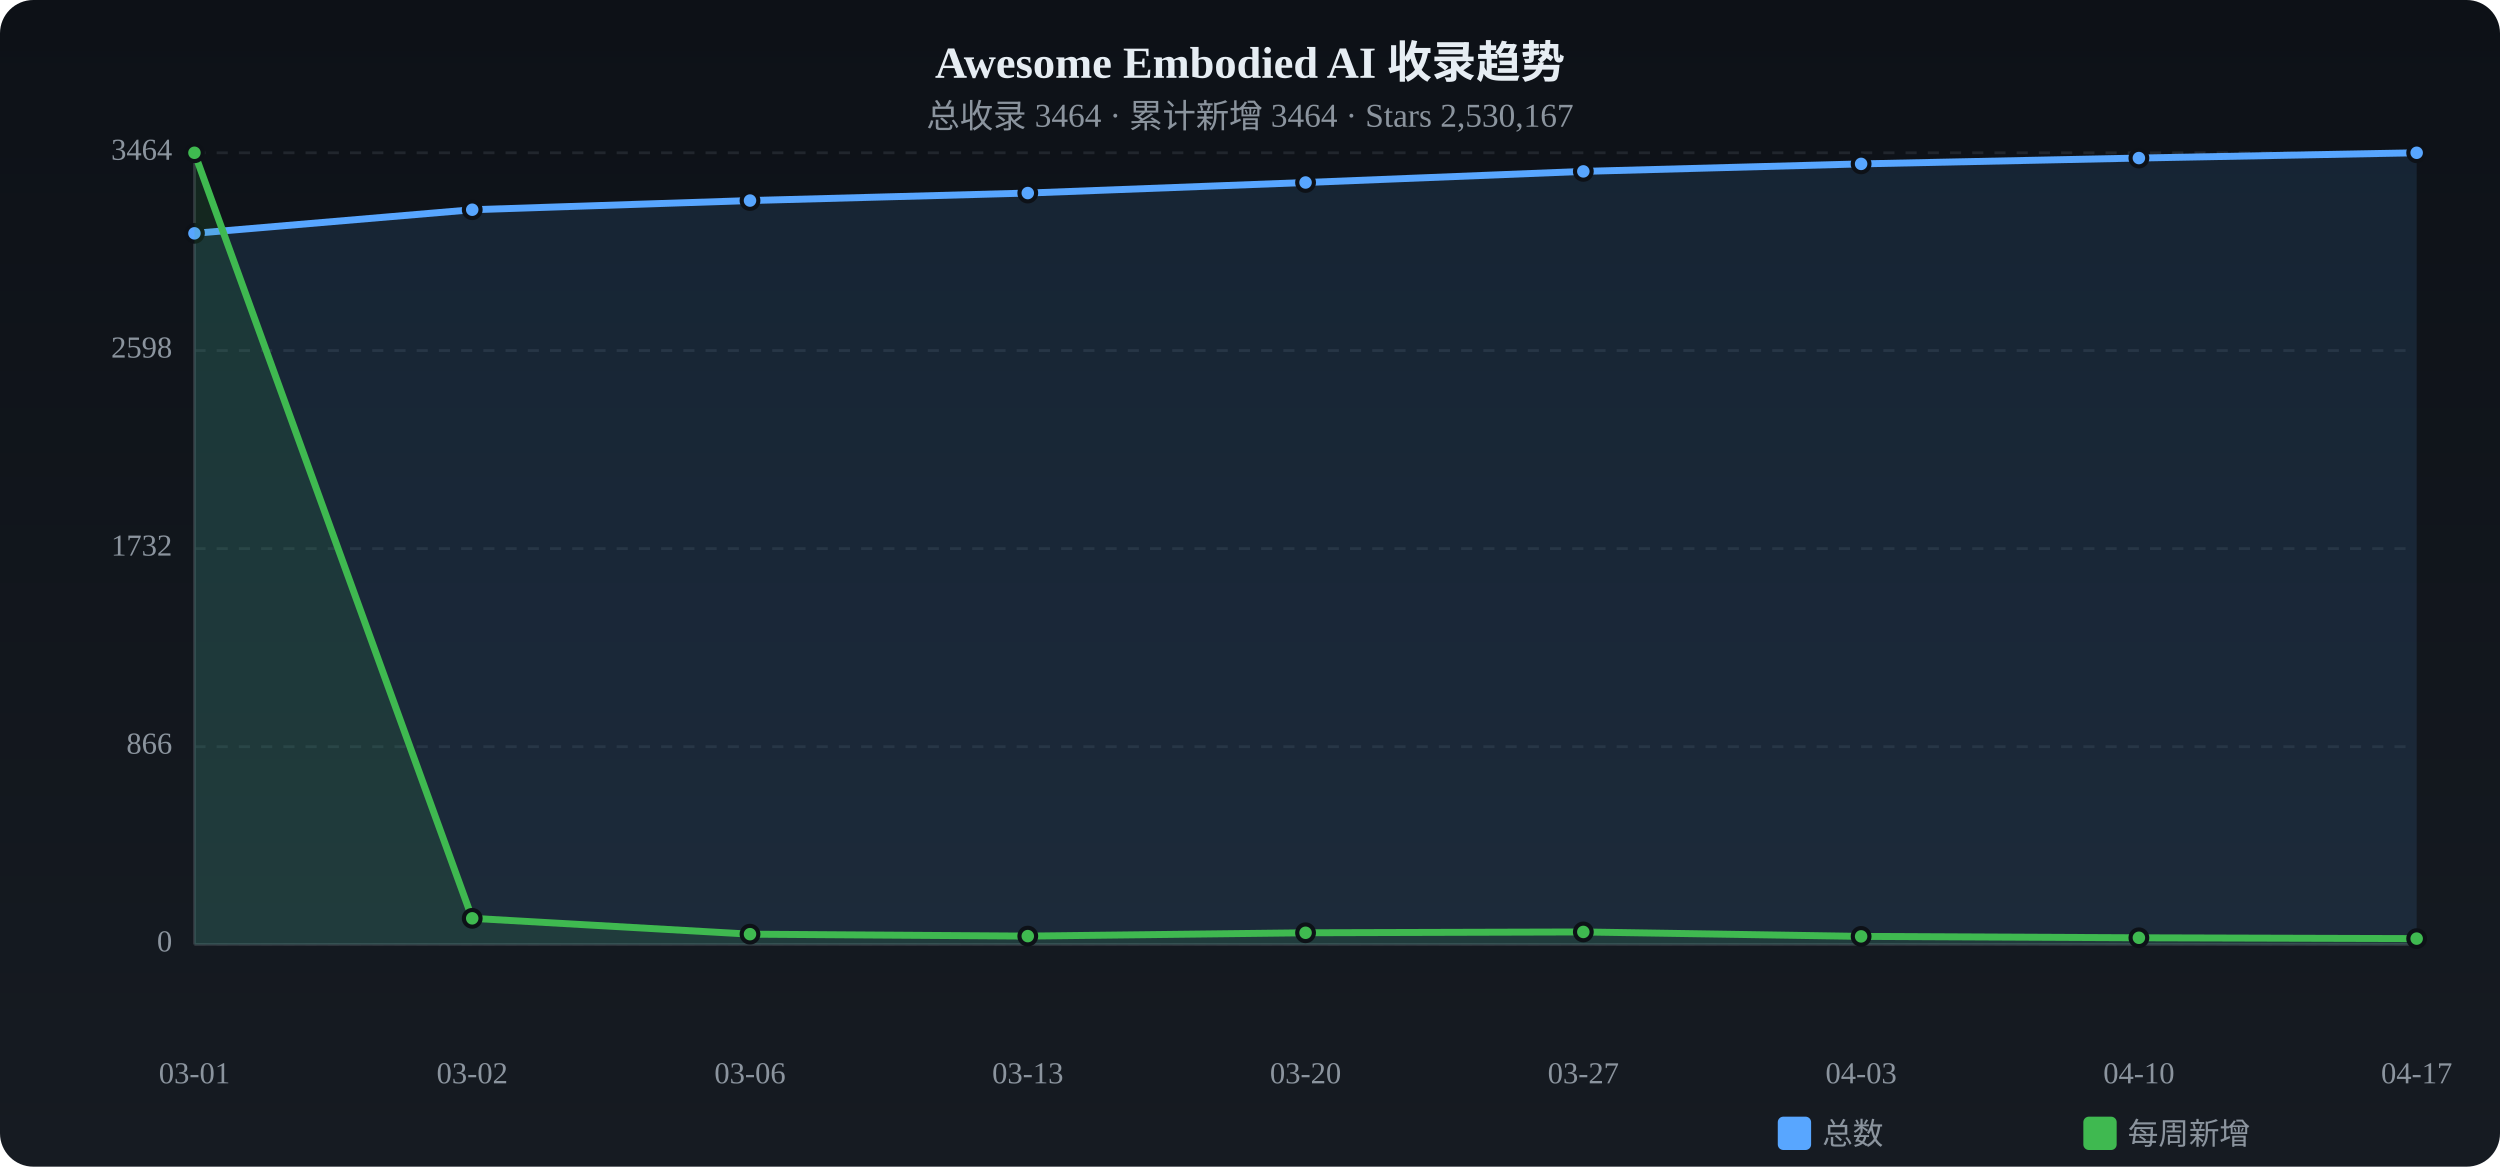
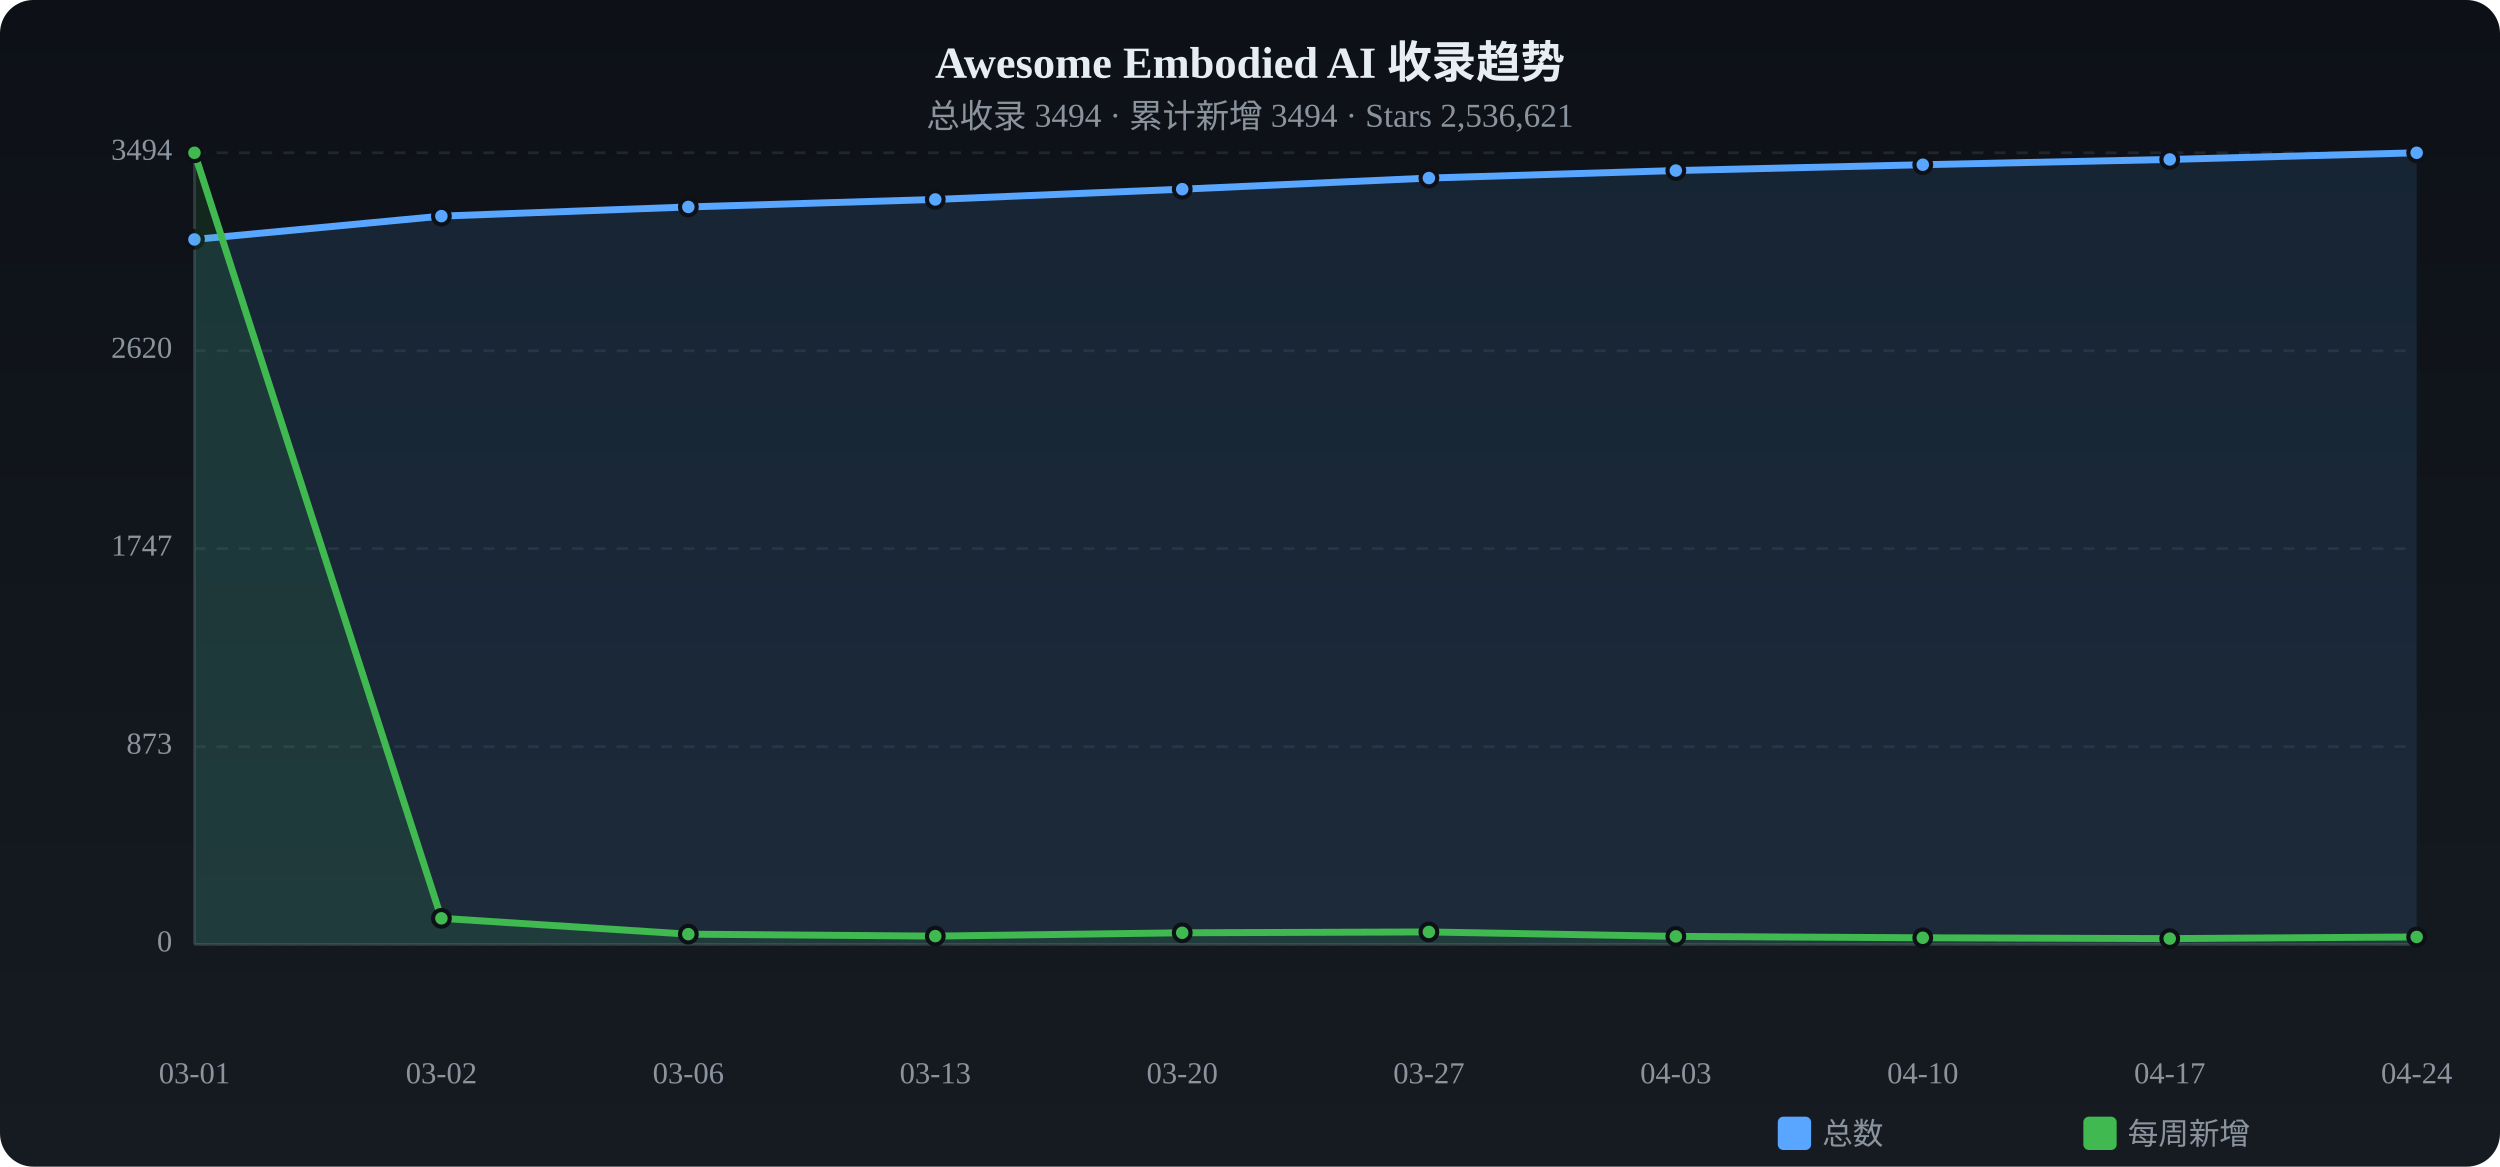
<svg xmlns="http://www.w3.org/2000/svg" viewBox="0 0 900 420" width="900" height="420">
  <defs>
    <linearGradient id="tbg" x1="0%" y1="0%" x2="0%" y2="100%">
      <stop offset="0%" stop-color="#0d1117" />
      <stop offset="100%" stop-color="#161b22" />
    </linearGradient>
  </defs>
  <rect width="900" height="420" rx="12" fill="url(#tbg)" />
  <text x="450.0" y="28" text-anchor="middle" fill="#e6edf3" font-size="16" font-weight="bold">Awesome Embodied AI 收录趋势</text>
-   <text x="450.0" y="46" text-anchor="middle" fill="#8b949e" font-size="12">总收录 3464 · 累计新增 3464 · Stars 2,530,167</text>
+   <text x="450.0" y="46" text-anchor="middle" fill="#8b949e" font-size="12">总收录 3494 · 累计新增 3494 · Stars 2,536,621</text>
  <text x="62" y="340.0" text-anchor="end" fill="#8b949e" font-size="11" dominant-baseline="middle">0</text>
  <line x1="70" y1="340.0" x2="870" y2="340.0" stroke="#21262d" stroke-dasharray="4 4" />
-   <text x="62" y="268.8" text-anchor="end" fill="#8b949e" font-size="11" dominant-baseline="middle">866</text>
+   <text x="62" y="268.8" text-anchor="end" fill="#8b949e" font-size="11" dominant-baseline="middle">873</text>
  <line x1="70" y1="268.8" x2="870" y2="268.8" stroke="#21262d" stroke-dasharray="4 4" />
-   <text x="62" y="197.5" text-anchor="end" fill="#8b949e" font-size="11" dominant-baseline="middle">1732</text>
+   <text x="62" y="197.5" text-anchor="end" fill="#8b949e" font-size="11" dominant-baseline="middle">1747</text>
  <line x1="70" y1="197.5" x2="870" y2="197.5" stroke="#21262d" stroke-dasharray="4 4" />
-   <text x="62" y="126.2" text-anchor="end" fill="#8b949e" font-size="11" dominant-baseline="middle">2598</text>
-   <line x1="70" y1="126.2" x2="870" y2="126.2" stroke="#21262d" stroke-dasharray="4 4" />
-   <text x="62" y="55.0" text-anchor="end" fill="#8b949e" font-size="11" dominant-baseline="middle">3464</text>
+   <text x="62" y="126.3" text-anchor="end" fill="#8b949e" font-size="11" dominant-baseline="middle">2620</text>
+   <line x1="70" y1="126.3" x2="870" y2="126.3" stroke="#21262d" stroke-dasharray="4 4" />
+   <text x="62" y="55.0" text-anchor="end" fill="#8b949e" font-size="11" dominant-baseline="middle">3494</text>
  <line x1="70" y1="55.0" x2="870" y2="55.0" stroke="#21262d" stroke-dasharray="4 4" />
  <line x1="70" y1="55" x2="70" y2="340" stroke="#30363d" />
  <line x1="70" y1="340" x2="870" y2="340" stroke="#30363d" />
-   <path d="M70.0,84.0 L170.0,75.5 L270.0,72.2 L370.0,69.5 L470.0,65.7 L570.0,61.7 L670.0,59.0 L770.0,56.9 L870.0,55.0 L870.0,340 L70.0,340 Z" fill="#58a6ff" opacity="0.12" />
-   <polyline points="70.0,84.0 170.0,75.5 270.0,72.2 370.0,69.5 470.0,65.7 570.0,61.7 670.0,59.0 770.0,56.9 870.0,55.0" fill="none" stroke="#58a6ff" stroke-width="2.5" stroke-linecap="round" stroke-linejoin="round" />
-   <circle cx="70.0" cy="84.0" r="3" fill="#58a6ff" stroke="#0d1117" stroke-width="1.5" />
-   <circle cx="170.0" cy="75.5" r="3" fill="#58a6ff" stroke="#0d1117" stroke-width="1.5" />
-   <circle cx="270.0" cy="72.2" r="3" fill="#58a6ff" stroke="#0d1117" stroke-width="1.5" />
-   <circle cx="370.0" cy="69.5" r="3" fill="#58a6ff" stroke="#0d1117" stroke-width="1.5" />
-   <circle cx="470.0" cy="65.7" r="3" fill="#58a6ff" stroke="#0d1117" stroke-width="1.5" />
-   <circle cx="570.0" cy="61.7" r="3" fill="#58a6ff" stroke="#0d1117" stroke-width="1.5" />
-   <circle cx="670.0" cy="59.0" r="3" fill="#58a6ff" stroke="#0d1117" stroke-width="1.5" />
-   <circle cx="770.0" cy="56.9" r="3" fill="#58a6ff" stroke="#0d1117" stroke-width="1.5" />
+   <path d="M70.0,86.2 L158.9,77.8 L247.8,74.5 L336.7,71.8 L425.6,68.1 L514.4,64.1 L603.3,61.4 L692.2,59.3 L781.1,57.4 L870.0,55.0 L870.0,340 L70.0,340 Z" fill="#58a6ff" opacity="0.12" />
+   <polyline points="70.0,86.2 158.9,77.8 247.8,74.5 336.7,71.8 425.6,68.1 514.4,64.1 603.3,61.4 692.2,59.3 781.1,57.4 870.0,55.0" fill="none" stroke="#58a6ff" stroke-width="2.5" stroke-linecap="round" stroke-linejoin="round" />
+   <circle cx="70.0" cy="86.2" r="3" fill="#58a6ff" stroke="#0d1117" stroke-width="1.5" />
+   <circle cx="158.9" cy="77.8" r="3" fill="#58a6ff" stroke="#0d1117" stroke-width="1.5" />
+   <circle cx="247.8" cy="74.5" r="3" fill="#58a6ff" stroke="#0d1117" stroke-width="1.5" />
+   <circle cx="336.7" cy="71.8" r="3" fill="#58a6ff" stroke="#0d1117" stroke-width="1.5" />
+   <circle cx="425.6" cy="68.1" r="3" fill="#58a6ff" stroke="#0d1117" stroke-width="1.5" />
+   <circle cx="514.4" cy="64.1" r="3" fill="#58a6ff" stroke="#0d1117" stroke-width="1.5" />
+   <circle cx="603.3" cy="61.4" r="3" fill="#58a6ff" stroke="#0d1117" stroke-width="1.5" />
+   <circle cx="692.2" cy="59.3" r="3" fill="#58a6ff" stroke="#0d1117" stroke-width="1.5" />
+   <circle cx="781.1" cy="57.4" r="3" fill="#58a6ff" stroke="#0d1117" stroke-width="1.5" />
  <circle cx="870.0" cy="55.0" r="3" fill="#58a6ff" stroke="#0d1117" stroke-width="1.5" />
-   <path d="M70.0,55.0 L170.0,330.6 L270.0,336.3 L370.0,337.0 L470.0,335.8 L570.0,335.5 L670.0,337.1 L770.0,337.6 L870.0,337.9 L870.0,340 L70.0,340 Z" fill="#3fb950" opacity="0.12" />
-   <polyline points="70.0,55.0 170.0,330.6 270.0,336.3 370.0,337.0 470.0,335.8 570.0,335.5 670.0,337.1 770.0,337.6 870.0,337.9" fill="none" stroke="#3fb950" stroke-width="2.5" stroke-linecap="round" stroke-linejoin="round" />
+   <path d="M70.0,55.0 L158.9,330.6 L247.8,336.3 L336.7,337.0 L425.6,335.8 L514.4,335.5 L603.3,337.1 L692.2,337.6 L781.1,337.9 L870.0,337.3 L870.0,340 L70.0,340 Z" fill="#3fb950" opacity="0.12" />
+   <polyline points="70.0,55.0 158.9,330.6 247.8,336.3 336.7,337.0 425.6,335.8 514.4,335.5 603.3,337.1 692.2,337.6 781.1,337.9 870.0,337.3" fill="none" stroke="#3fb950" stroke-width="2.5" stroke-linecap="round" stroke-linejoin="round" />
  <circle cx="70.0" cy="55.0" r="3" fill="#3fb950" stroke="#0d1117" stroke-width="1.5" />
-   <circle cx="170.0" cy="330.6" r="3" fill="#3fb950" stroke="#0d1117" stroke-width="1.5" />
-   <circle cx="270.0" cy="336.3" r="3" fill="#3fb950" stroke="#0d1117" stroke-width="1.5" />
-   <circle cx="370.0" cy="337.0" r="3" fill="#3fb950" stroke="#0d1117" stroke-width="1.5" />
-   <circle cx="470.0" cy="335.8" r="3" fill="#3fb950" stroke="#0d1117" stroke-width="1.5" />
-   <circle cx="570.0" cy="335.5" r="3" fill="#3fb950" stroke="#0d1117" stroke-width="1.5" />
-   <circle cx="670.0" cy="337.1" r="3" fill="#3fb950" stroke="#0d1117" stroke-width="1.5" />
-   <circle cx="770.0" cy="337.6" r="3" fill="#3fb950" stroke="#0d1117" stroke-width="1.5" />
-   <circle cx="870.0" cy="337.9" r="3" fill="#3fb950" stroke="#0d1117" stroke-width="1.5" />
+   <circle cx="158.9" cy="330.6" r="3" fill="#3fb950" stroke="#0d1117" stroke-width="1.5" />
+   <circle cx="247.8" cy="336.3" r="3" fill="#3fb950" stroke="#0d1117" stroke-width="1.5" />
+   <circle cx="336.7" cy="337.0" r="3" fill="#3fb950" stroke="#0d1117" stroke-width="1.5" />
+   <circle cx="425.6" cy="335.8" r="3" fill="#3fb950" stroke="#0d1117" stroke-width="1.5" />
+   <circle cx="514.4" cy="335.5" r="3" fill="#3fb950" stroke="#0d1117" stroke-width="1.5" />
+   <circle cx="603.3" cy="337.1" r="3" fill="#3fb950" stroke="#0d1117" stroke-width="1.5" />
+   <circle cx="692.2" cy="337.6" r="3" fill="#3fb950" stroke="#0d1117" stroke-width="1.5" />
+   <circle cx="781.1" cy="337.9" r="3" fill="#3fb950" stroke="#0d1117" stroke-width="1.5" />
+   <circle cx="870.0" cy="337.3" r="3" fill="#3fb950" stroke="#0d1117" stroke-width="1.5" />
  <text x="70.0" y="390" text-anchor="middle" fill="#8b949e" font-size="11">03-01</text>
-   <text x="170.0" y="390" text-anchor="middle" fill="#8b949e" font-size="11">03-02</text>
-   <text x="270.0" y="390" text-anchor="middle" fill="#8b949e" font-size="11">03-06</text>
-   <text x="370.0" y="390" text-anchor="middle" fill="#8b949e" font-size="11">03-13</text>
-   <text x="470.0" y="390" text-anchor="middle" fill="#8b949e" font-size="11">03-20</text>
-   <text x="570.0" y="390" text-anchor="middle" fill="#8b949e" font-size="11">03-27</text>
-   <text x="670.0" y="390" text-anchor="middle" fill="#8b949e" font-size="11">04-03</text>
-   <text x="770.0" y="390" text-anchor="middle" fill="#8b949e" font-size="11">04-10</text>
-   <text x="870.0" y="390" text-anchor="middle" fill="#8b949e" font-size="11">04-17</text>
+   <text x="158.9" y="390" text-anchor="middle" fill="#8b949e" font-size="11">03-02</text>
+   <text x="247.8" y="390" text-anchor="middle" fill="#8b949e" font-size="11">03-06</text>
+   <text x="336.7" y="390" text-anchor="middle" fill="#8b949e" font-size="11">03-13</text>
+   <text x="425.6" y="390" text-anchor="middle" fill="#8b949e" font-size="11">03-20</text>
+   <text x="514.4" y="390" text-anchor="middle" fill="#8b949e" font-size="11">03-27</text>
+   <text x="603.3" y="390" text-anchor="middle" fill="#8b949e" font-size="11">04-03</text>
+   <text x="692.2" y="390" text-anchor="middle" fill="#8b949e" font-size="11">04-10</text>
+   <text x="781.1" y="390" text-anchor="middle" fill="#8b949e" font-size="11">04-17</text>
+   <text x="870.0" y="390" text-anchor="middle" fill="#8b949e" font-size="11">04-24</text>
  <rect x="640" y="402" width="12" height="12" rx="2" fill="#58a6ff" />
  <text x="656" y="412" fill="#8b949e" font-size="11">总数</text>
  <rect x="750" y="402" width="12" height="12" rx="2" fill="#3fb950" />
  <text x="766" y="412" fill="#8b949e" font-size="11">每周新增</text>
</svg>
